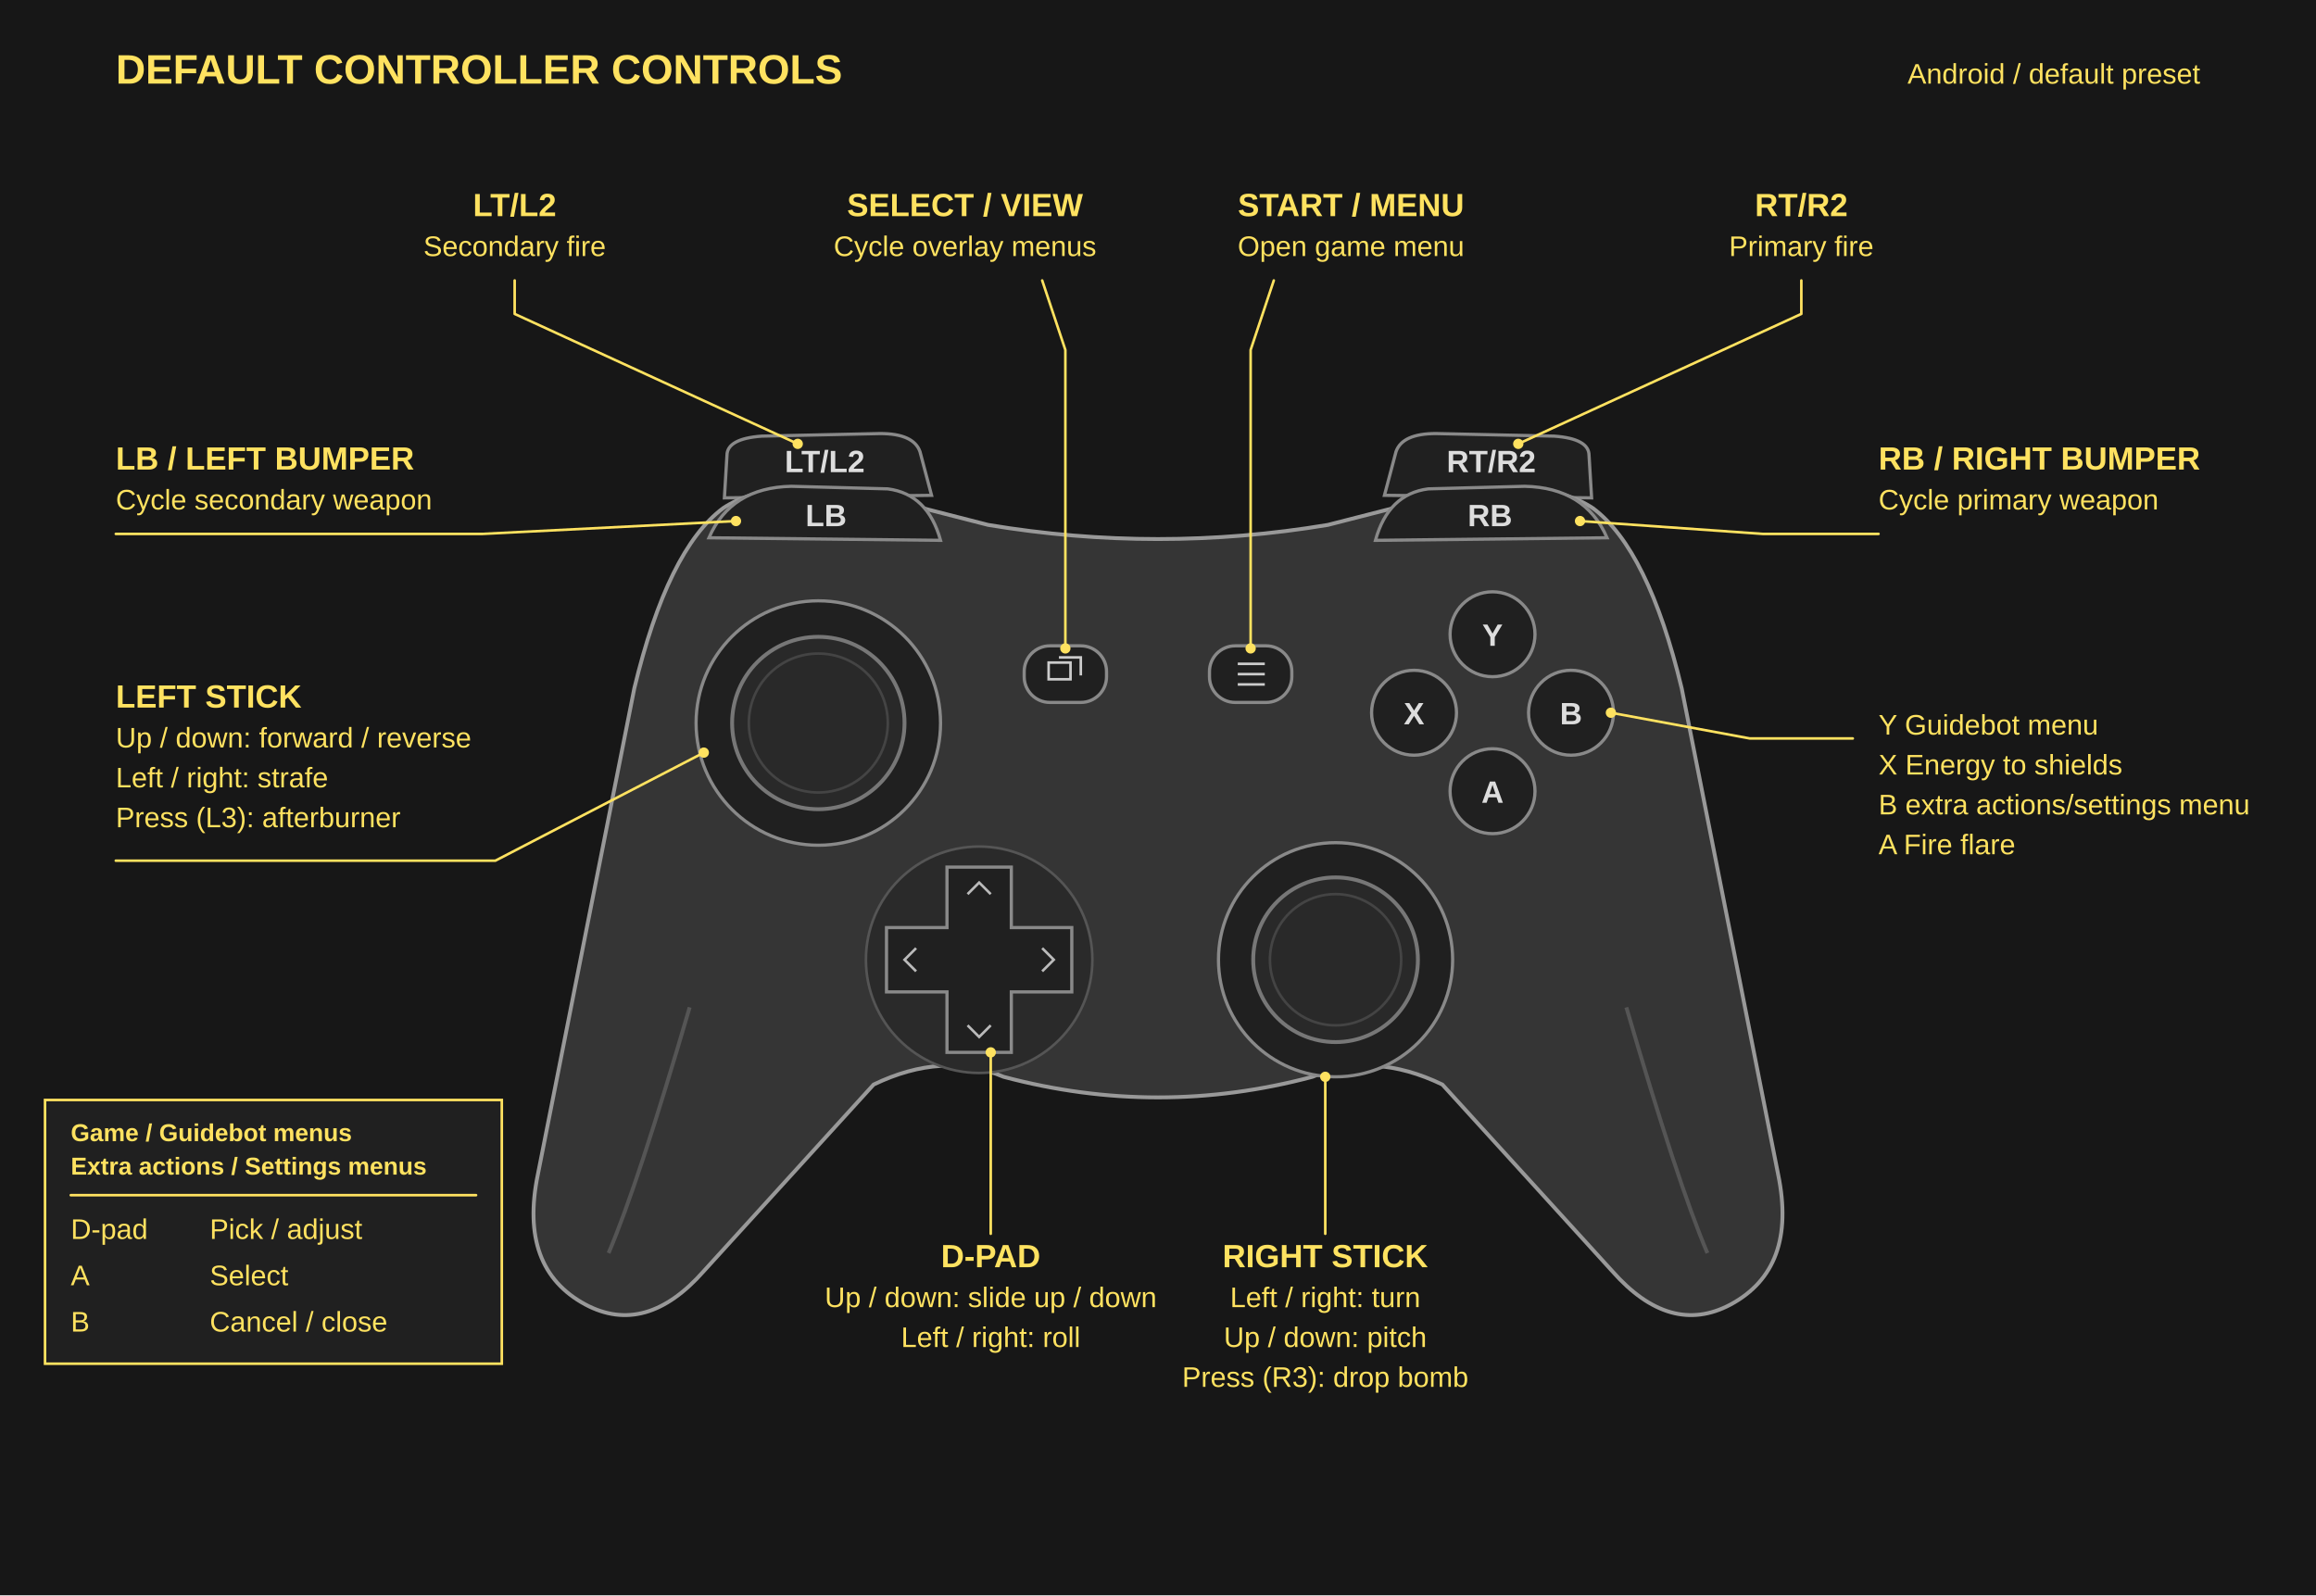
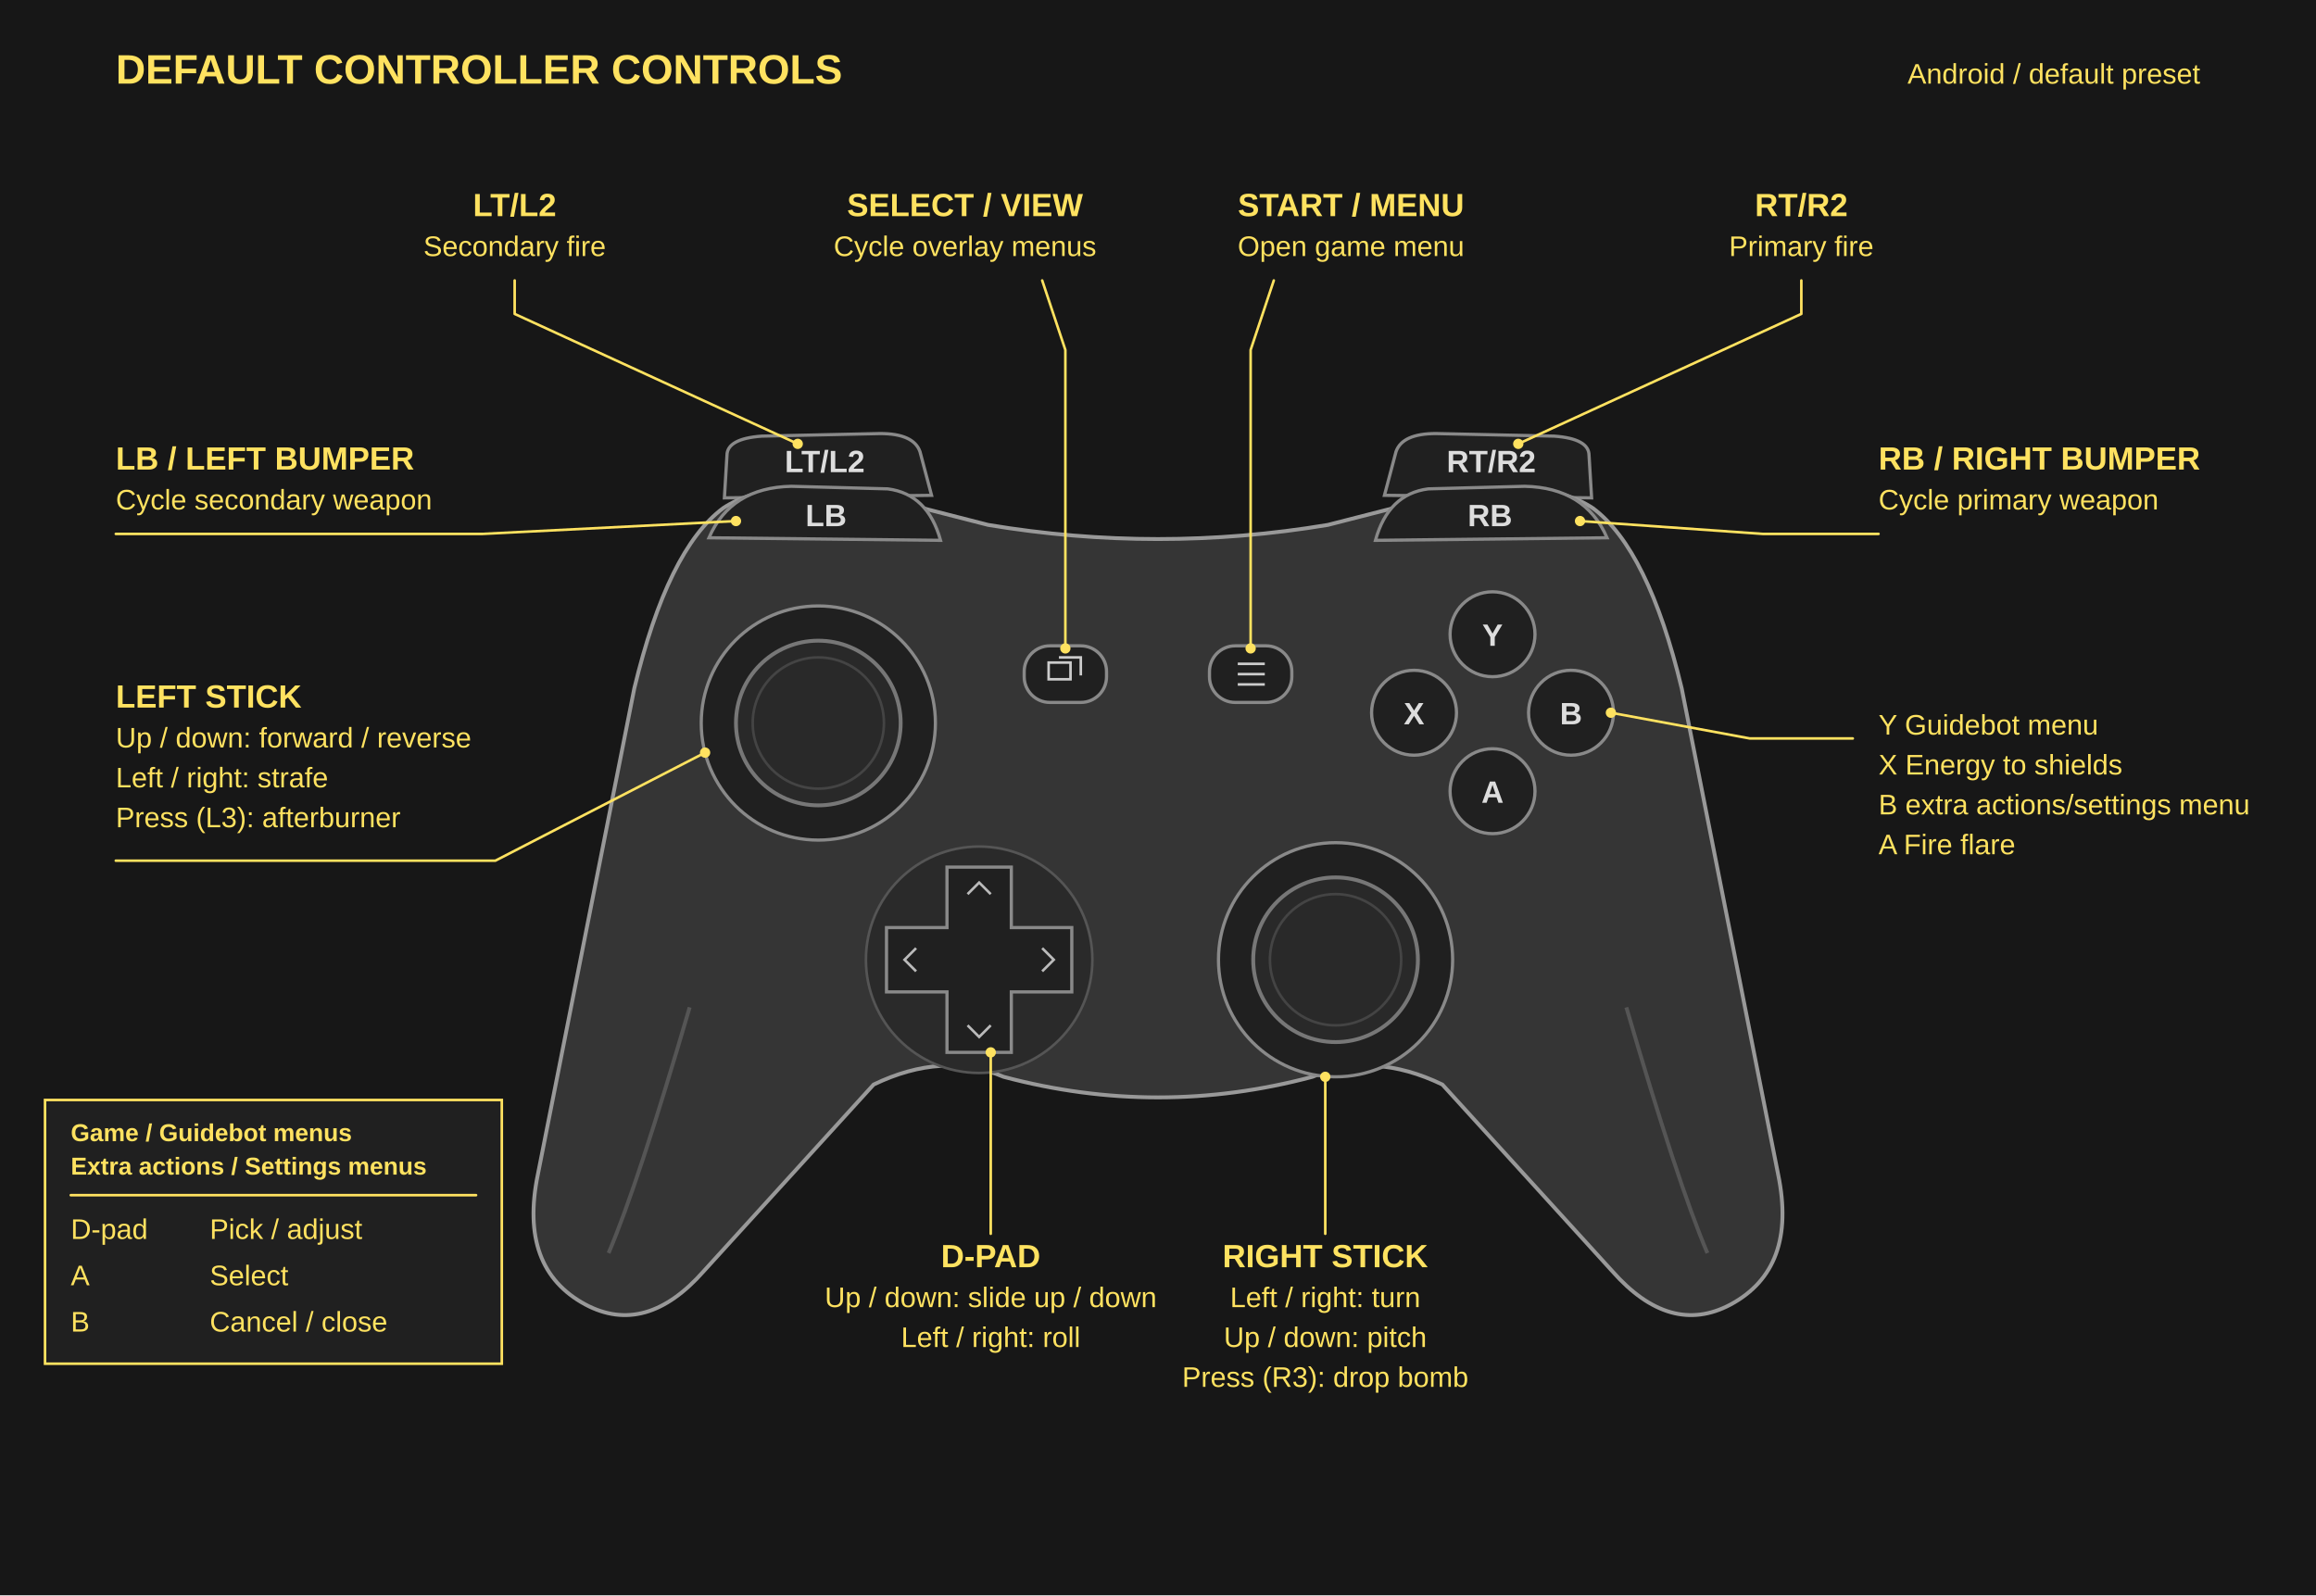
<svg xmlns="http://www.w3.org/2000/svg" width="1800" height="1240" viewBox="0 0 1800 1240">
  <style>
text{font-family:Arial,Helvetica,sans-serif}
.title{fill:#ffe260;font-size:32px;font-weight:700}
.label{fill:#ffe260;font-size:25px;font-weight:700}
.detail{fill:#ffe260;font-size:22px}
.small{fill:#ffe260;font-size:19px}
.hardware{fill:#ddd;font-size:24px;text-anchor:middle;font-weight:700}
.leader{fill:none;stroke:#ffe260;stroke-width:2;stroke-linecap:round;stroke-linejoin:round}
.part{fill:#202020;stroke:#898989;stroke-width:2.5}
</style>
  <rect width="1800" height="1240" fill="#171717" />
  <text class="title" x="90" y="65">DEFAULT CONTROLLER CONTROLS</text>
  <text class="detail" x="1710" y="65" text-anchor="end">Android / default preset</text>
  <g id="controller">
    <path id="left-trigger" class="part" d="M563 387 L565 354 Q565 341 592 339 L684 337 Q710 337 715 351 L724 385 Z" />
    <path id="right-trigger" class="part" d="M1076 385 L1085 351 Q1090 337 1116 337 L1208 339 Q1235 341 1235 354 L1237 387 Z" />
    <text class="hardware" x="641" y="367">LT/L2</text>
    <text class="hardware" x="1159" y="367">RT/R2</text>
    <path id="body" d="M562 395 Q603 368 686 387 L768 408 Q900 430 1032 408 L1114 387 Q1197 368 1238 395 Q1281 427 1307 535 L1382 913 Q1397 986 1345 1014 Q1298 1039 1253 988 L1121 843 Q1067 817 1020 837 Q900 869 780 837 Q733 817 679 843 L547 988 Q502 1039 455 1014 Q403 986 418 913 L493 535 Q519 427 562 395 Z" fill="#353535" stroke="#999" stroke-width="3" />
    <path d="M473 974 Q496 920 536 783 M1327 974 Q1304 920 1264 783" fill="none" stroke="#555" stroke-width="3" />
    <path id="left-bumper" class="part" d="M551 418 Q568 379 615 378 L690 380 Q721 384 731 420 Z" />
    <path id="right-bumper" class="part" d="M1069 420 Q1079 384 1110 380 L1185 378 Q1232 379 1249 418 Z" />
    <text class="hardware" x="642" y="409" font-size="20">LB</text>
    <text class="hardware" x="1158" y="409" font-size="20">RB</text>
    <g id="left-stick">
-       <circle class="part" cx="636" cy="562" r="95" />
-       <circle cx="636" cy="562" r="67" fill="#292929" stroke="#777" stroke-width="3" />
-       <circle cx="636" cy="562" r="54" fill="none" stroke="#444" stroke-width="2" />
+       <circle class="part" cx="636" cy="562" r="91" />
+       <circle cx="636" cy="562" r="64" fill="#292929" stroke="#777" stroke-width="3" />
+       <circle cx="636" cy="562" r="51" fill="none" stroke="#444" stroke-width="2" />
    </g>
    <g id="right-stick">
      <circle class="part" cx="1038" cy="746" r="91" />
      <circle cx="1038" cy="746" r="64" fill="#292929" stroke="#777" stroke-width="3" />
      <circle cx="1038" cy="746" r="51" fill="none" stroke="#444" stroke-width="2" />
    </g>
    <g id="dpad">
      <circle cx="761" cy="746" r="88" fill="#2a2a2a" stroke="#555" stroke-width="2" />
      <path class="part" d="M736 674 H786 V721 H833 V771 H786 V818 H736 V771 H689 V721 H736 Z" />
      <path d="M752 695 L761 686 L770 695 M810 737 L819 746 L810 755 M752 797 L761 806 L770 797 M712 737 L703 746 L712 755" fill="none" stroke="#bbb" stroke-width="2" />
    </g>
    <g id="select">
      <rect class="part" x="796" y="502" width="64" height="44" rx="20" />
      <rect x="815" y="515" width="17" height="13" fill="none" stroke="#ccc" stroke-width="2" />
      <path d="M823 511 H840 V525" fill="none" stroke="#ccc" stroke-width="2" />
    </g>
    <g id="start">
      <rect class="part" x="940" y="502" width="64" height="44" rx="20" />
      <path d="M962 516 H983 M962 524 H983 M962 532 H983" fill="none" stroke="#ccc" stroke-width="2" />
    </g>
    <g id="face-buttons">
      <circle class="part" cx="1160" cy="493" r="33" />
      <text class="hardware" x="1160" y="502">Y</text>
      <circle class="part" cx="1099" cy="554" r="33" />
      <text class="hardware" x="1099" y="563">X</text>
      <circle class="part" cx="1221" cy="554" r="33" />
      <text class="hardware" x="1221" y="563">B</text>
      <circle class="part" cx="1160" cy="615" r="33" />
      <text class="hardware" x="1160" y="624">A</text>
    </g>
  </g>
  <g id="lt-label">
    <text class="label" x="400" y="168" text-anchor="middle">LT/L2</text>
    <text class="detail" x="400" y="199" text-anchor="middle">Secondary fire</text>
  </g>
  <polyline id="lt-line" class="leader" points="400,218 400,244 620,345" />
  <circle cx="620" cy="345" r="4" fill="#ffe260" />
  <g id="rt-label">
    <text class="label" x="1400" y="168" text-anchor="middle">RT/R2</text>
    <text class="detail" x="1400" y="199" text-anchor="middle">Primary fire</text>
  </g>
  <polyline id="rt-line" class="leader" points="1400,218 1400,244 1180,345" />
  <circle cx="1180" cy="345" r="4" fill="#ffe260" />
  <g id="select-label">
    <text class="label" x="750" y="168" text-anchor="middle">SELECT / VIEW</text>
    <text class="detail" x="750" y="199" text-anchor="middle">Cycle overlay menus</text>
  </g>
  <polyline id="select-line" class="leader" points="810,218 828,272 828,504" />
  <circle cx="828" cy="504" r="4" fill="#ffe260" />
  <g id="start-label">
    <text class="label" x="1050" y="168" text-anchor="middle">START / MENU</text>
    <text class="detail" x="1050" y="199" text-anchor="middle">Open game menu</text>
  </g>
  <polyline id="start-line" class="leader" points="990,218 972,272 972,504" />
  <circle cx="972" cy="504" r="4" fill="#ffe260" />
  <g id="lb-label">
    <text class="label" x="90" y="365" text-anchor="start">LB / LEFT BUMPER</text>
    <text class="detail" x="90" y="396" text-anchor="start">Cycle secondary weapon</text>
  </g>
  <polyline id="lb-line" class="leader" points="90,415 375,415 572,405" />
  <circle cx="572" cy="405" r="4" fill="#ffe260" />
  <g id="rb-label">
    <text class="label" x="1460" y="365" text-anchor="start">RB / RIGHT BUMPER</text>
    <text class="detail" x="1460" y="396" text-anchor="start">Cycle primary weapon</text>
  </g>
  <polyline id="rb-line" class="leader" points="1460,415 1370,415 1228,405" />
  <circle cx="1228" cy="405" r="4" fill="#ffe260" />
  <g id="left-stick-label">
    <text class="label" x="90" y="550" text-anchor="start">LEFT STICK</text>
    <text class="detail" x="90" y="581" text-anchor="start">Up / down: forward / reverse</text>
    <text class="detail" x="90" y="612" text-anchor="start">Left / right: strafe</text>
    <text class="detail" x="90" y="643" text-anchor="start">Press (L3): afterburner</text>
  </g>
-   <polyline id="left-stick-line" class="leader" points="90,669 385,669 547,585" />
-   <circle cx="547" cy="585" r="4" fill="#ffe260" />
+   <polyline id="left-stick-line" class="leader" points="90,669 385,669 548,585" />
+   <circle cx="548" cy="585" r="4" fill="#ffe260" />
  <g id="face-label">
    <text class="detail" x="1460" y="571" text-anchor="start">Y  Guidebot menu</text>
    <text class="detail" x="1460" y="602" text-anchor="start">X  Energy to shields</text>
    <text class="detail" x="1460" y="633" text-anchor="start">B  extra actions/settings menu</text>
    <text class="detail" x="1460" y="664" text-anchor="start">A  Fire flare</text>
  </g>
  <polyline id="face-line" class="leader" points="1440,574 1360,574 1252,554" />
  <circle cx="1252" cy="554" r="4" fill="#ffe260" />
  <g id="dpad-label">
    <text class="label" x="770" y="985" text-anchor="middle">D-PAD</text>
    <text class="detail" x="770" y="1016" text-anchor="middle">Up / down: slide up / down</text>
    <text class="detail" x="770" y="1047" text-anchor="middle">Left / right: roll</text>
  </g>
  <polyline id="dpad-line" class="leader" points="770,959 770,818" />
  <circle cx="770" cy="818" r="4" fill="#ffe260" />
  <g id="right-stick-label">
    <text class="label" x="1030" y="985" text-anchor="middle">RIGHT STICK</text>
    <text class="detail" x="1030" y="1016" text-anchor="middle">Left / right: turn</text>
    <text class="detail" x="1030" y="1047" text-anchor="middle">Up / down: pitch</text>
    <text class="detail" x="1030" y="1078" text-anchor="middle">Press (R3): drop bomb</text>
  </g>
  <polyline id="right-stick-line" class="leader" points="1030,959 1030,837" />
  <circle cx="1030" cy="837" r="4" fill="#ffe260" />
  <g id="menu-reference" transform="translate(-55 -145)">
    <rect x="90" y="1000" width="355" height="205" fill="#202020" stroke="#ffe260" stroke-width="2" />
    <text class="small" x="110" y="1032" font-weight="700">Game / Guidebot menus</text>
    <text class="small" x="110" y="1058" font-weight="700">Extra actions / Settings menus</text>
    <path class="leader" d="M110 1074 H425" />
    <text class="detail" x="110" y="1108">D-pad</text>
    <text class="detail" x="218" y="1108">Pick / adjust</text>
    <text class="detail" x="110" y="1144">A</text>
    <text class="detail" x="218" y="1144">Select</text>
    <text class="detail" x="110" y="1180">B</text>
    <text class="detail" x="218" y="1180">Cancel / close</text>
  </g>
</svg>
